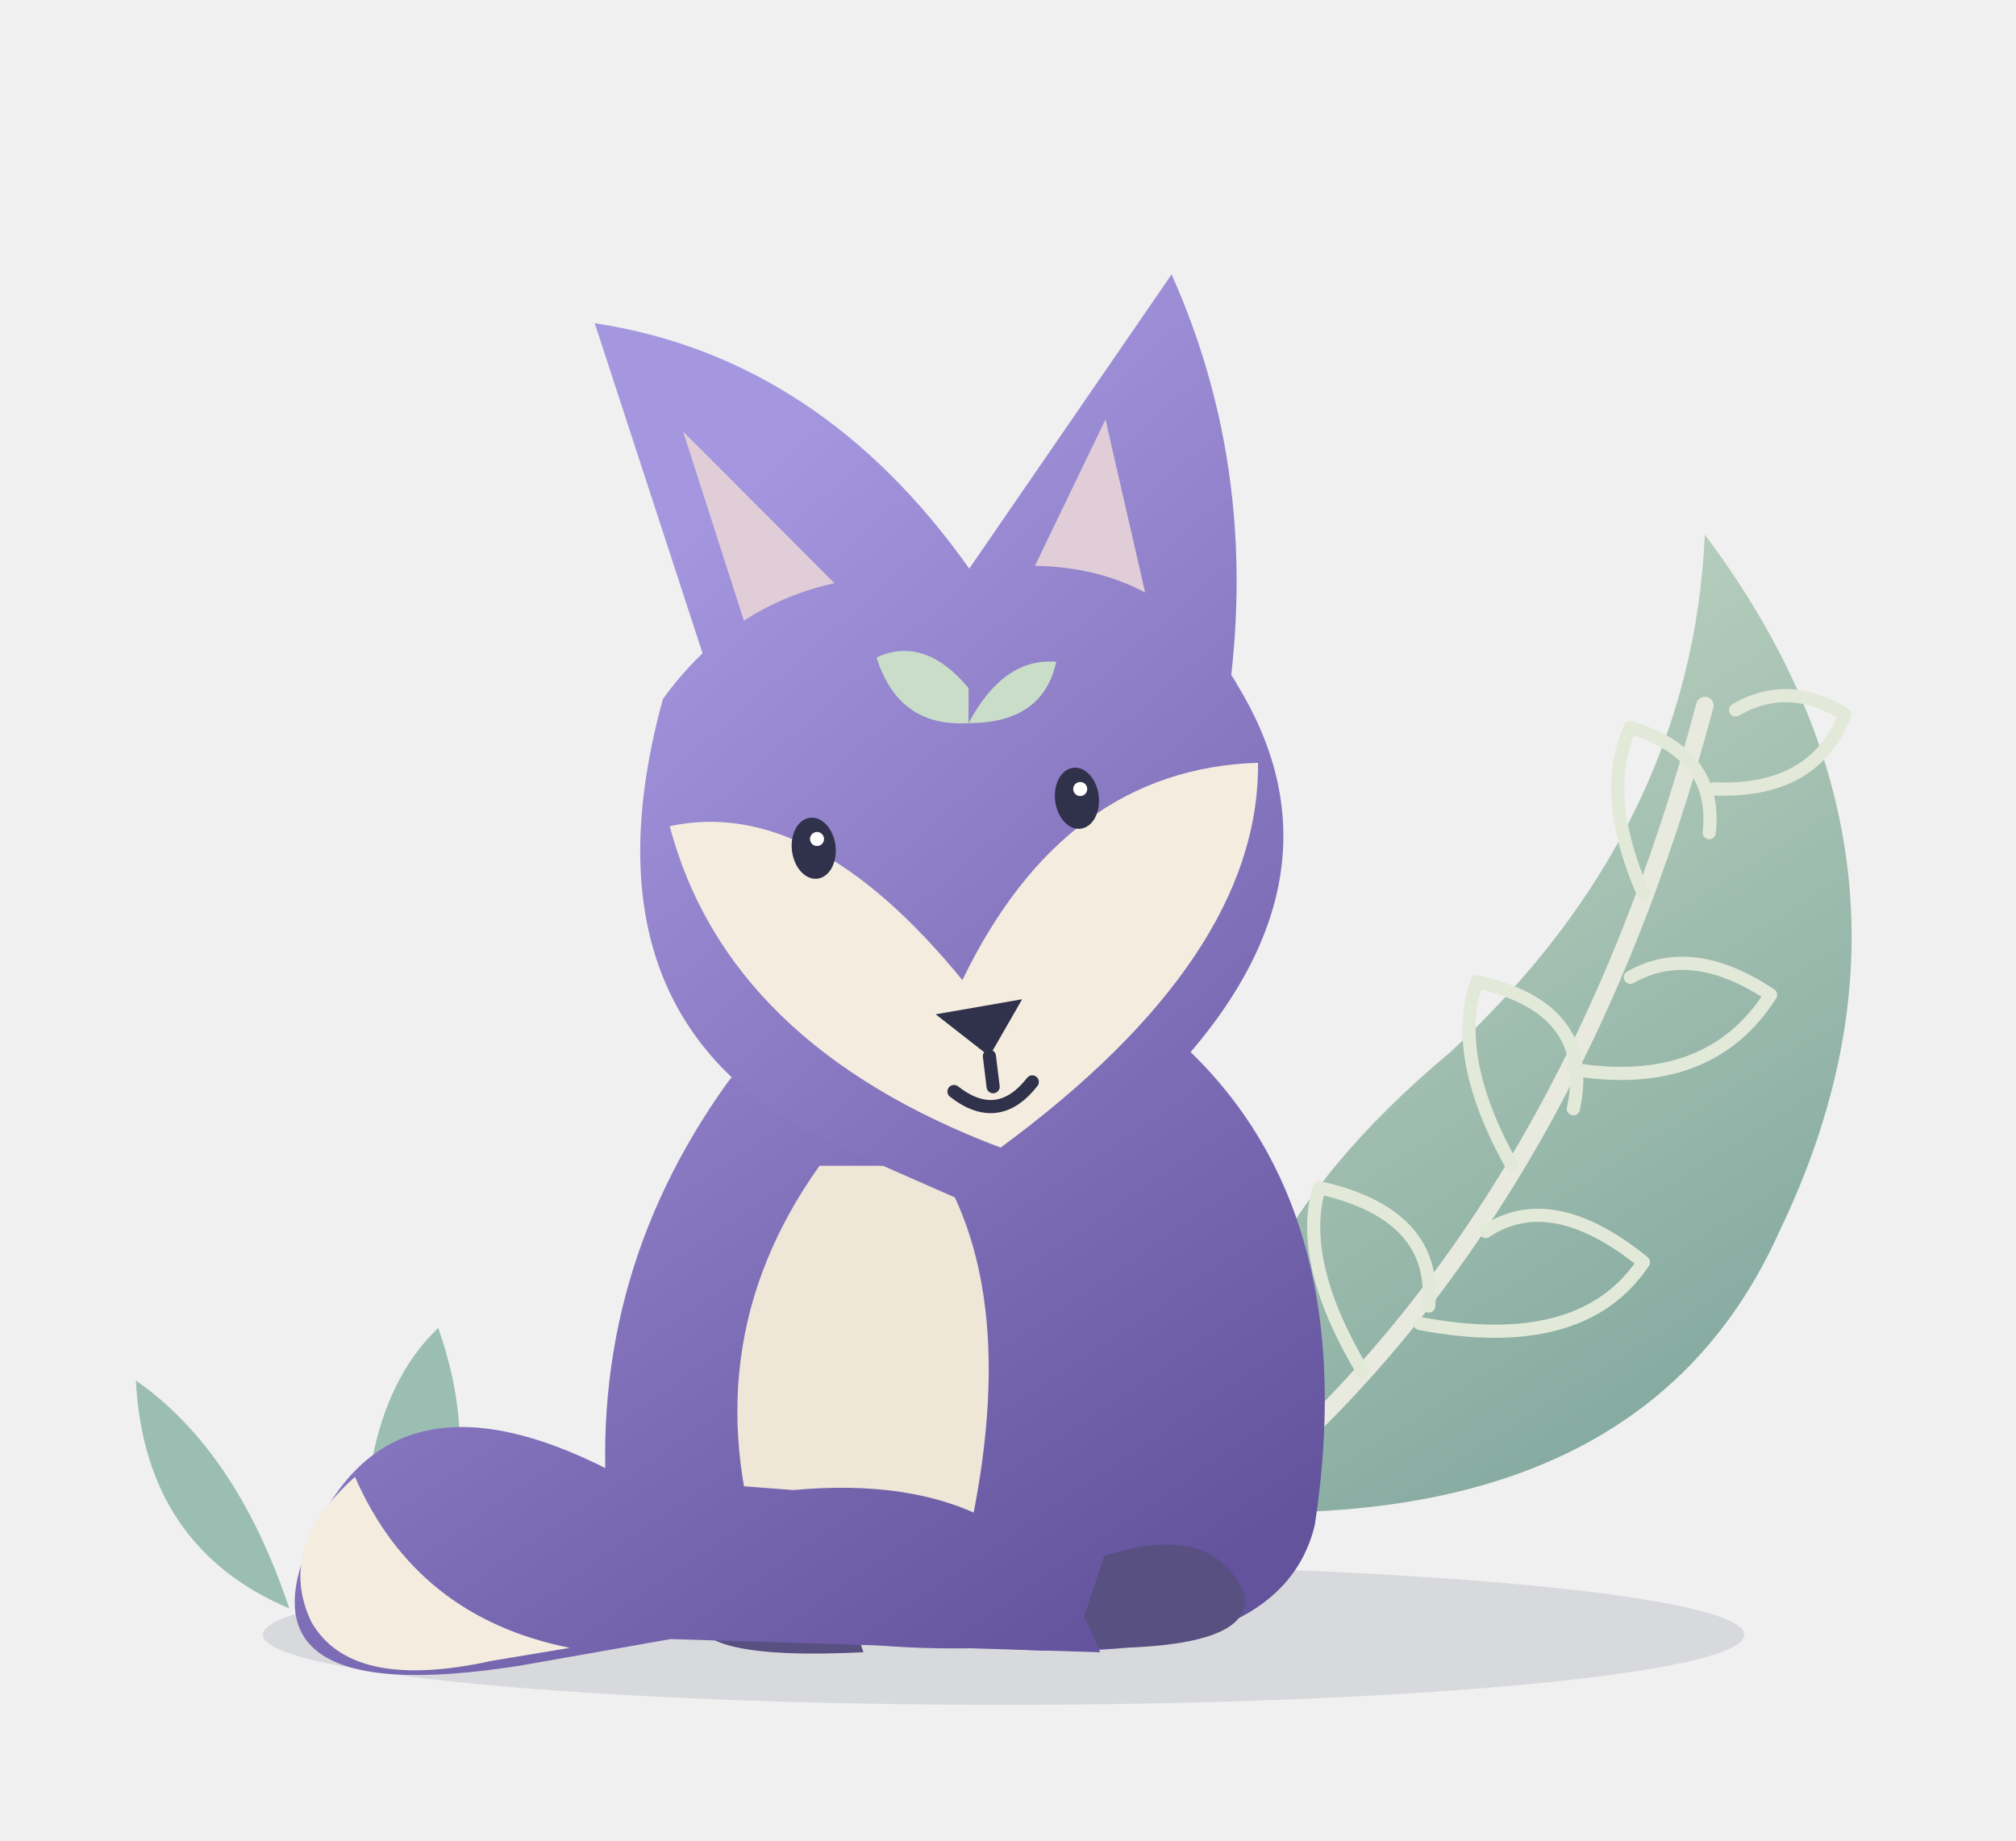
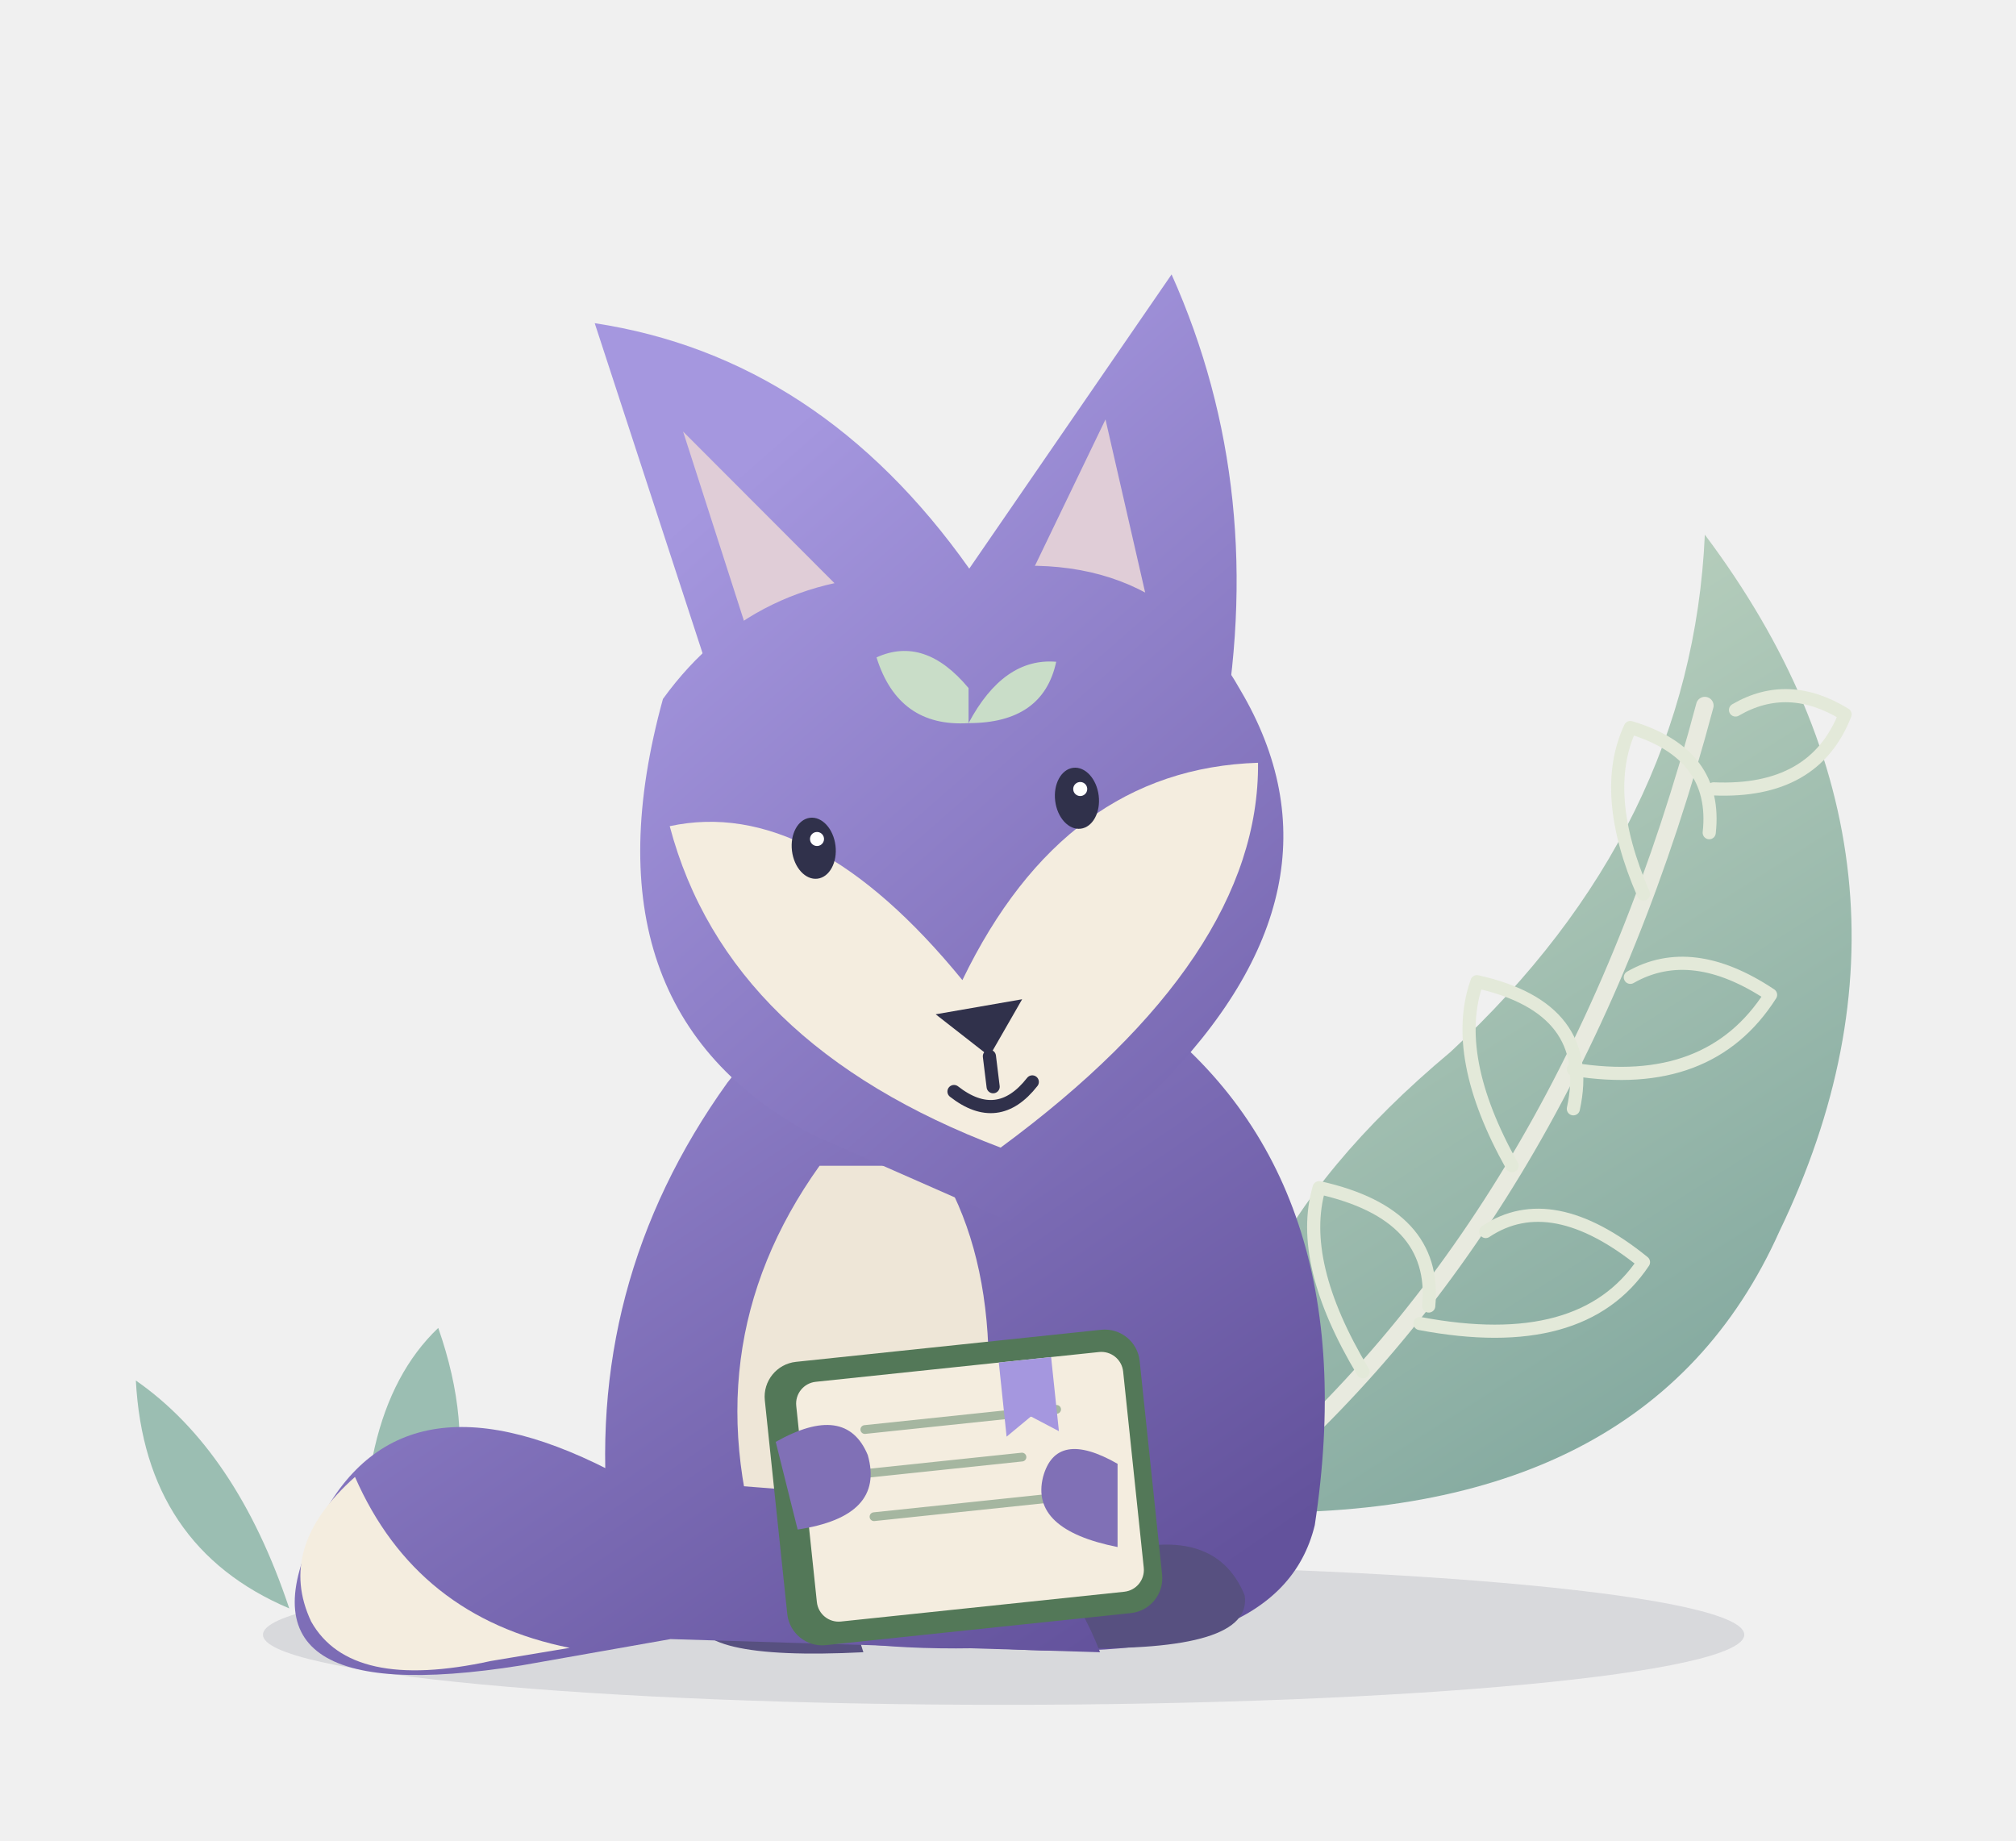
<svg xmlns="http://www.w3.org/2000/svg" viewBox="0 0 460 420" fill="none">
  <defs>
    <linearGradient id="fur" x1="150" y1="125" x2="300" y2="345" gradientUnits="userSpaceOnUse">
      <stop stop-color="#a597df" />
      <stop offset="1" stop-color="#63529c" />
    </linearGradient>
    <linearGradient id="tail" x1="300" y1="160" x2="430" y2="365" gradientUnits="userSpaceOnUse">
      <stop stop-color="#b9d0be" />
      <stop offset="1" stop-color="#739d96" />
    </linearGradient>
  </defs>
  <ellipse cx="229" cy="373" rx="169" ry="16" fill="#242744" opacity=".12" />
  <path d="M66 367q-12-36-35-52 2 38 35 52Zm18 5q-5-49 16-69 15 43-16 69Z" fill="#9bbeb2" />
  <path d="M281 345q-11-54 50-105 55-51 58-118 57 76 17 159-30 67-125 64Z" fill="url(#tail)" />
  <path d="M287 337q72-63 102-176" stroke="#e8eadf" stroke-width="4" stroke-linecap="round" />
  <path d="M311 313q-15-25-10-42 27 6 25 27m-2 4q37 7 51-14-21-17-36-7m6-15q-14-25-8-42 27 6 22 29m0-9q31 5 45-17-18-12-32-4m3-19q-10-23-3-38 20 6 18 24m1-10q23 1 30-17-13-8-25-1" stroke="#e3e9d9" stroke-width="3" stroke-linecap="round" stroke-linejoin="round" />
  <path d="M139 349q-6-56 27-102 45-57 95-16 51 38 39 117-8 33-74 28-64 2-87-27Z" fill="url(#fur)" />
  <path d="M187 266q-30 42-12 93l43 4q17-63-4-97Z" fill="#eee6d7" />
  <g transform="rotate(-7 226 243)">
    <path d="M177 166 157 64q50 14 78 66L289 69q16 52-2 108Z" fill="url(#fur)" />
    <path d="m174 91 13 68 26-18Zm96 9-27 42 33 16Z" fill="#e0cdd7" />
    <path d="M162 151q26-28 66-20 49-5 65 34 21 48-30 88l-37 26-42-25q-50-35-22-103Z" fill="url(#fur)" />
    <path d="M160 180q33-3 62 43 29-45 73-41-5 44-69 80-59-31-66-82Z" fill="#f4eddf" />
    <path d="m215 230 20-1-9 12Z" fill="#30314b" />
    <ellipse cx="192" cy="189" rx="5" ry="7" fill="#30314b" />
    <ellipse cx="253" cy="185" rx="5" ry="7" fill="#30314b" />
    <circle cx="193" cy="187" r="1.6" fill="#fff" />
    <circle cx="254" cy="183" r="1.6" fill="#fff" />
    <path d="M226 241v7m-9 0q9 9 18 0" stroke="#30314b" stroke-width="3" stroke-linecap="round" />
  </g>
  <path d="M191 358q-24-8-32 10-2 11 38 9m55-22q25-8 32 9 2 13-39 12" fill="#575080" />
  <path d="M142 337q-50-27-69 10-23 44 46 33l34-6 98 3q-16-42-70-37l-39-3Z" fill="url(#fur)" />
  <path d="M81 337q-18 16-10 33 9 16 41 9l18-3q-35-7-49-39Z" fill="#f4eddf" />
  <path d="M221 157q-10-12-21-7 5 16 21 15 8-15 20-14-3 14-20 14" fill="#c9ddc8" />
+   <g transform="rotate(-6 219 341)">
+     <rect x="177" y="307" width="86" height="65" rx="8" fill="#537858" />
+     <rect x="184" y="312" width="75" height="55" rx="5" fill="#f4eddf" />
+     <path d="M199 324h44m-44 10h35m-35 10h40" stroke="#a5b6a0" stroke-width="2" stroke-linecap="round" />
+     <path d="M243 312v17l-6-4-6 4v-17" fill="#a597df" />
+   </g>
+   <path d="M177 329q16-9 21 3 4 14-16 17m73-15q-14-8-17 3-3 12 17 16" fill="#8070b6" />
</svg>
